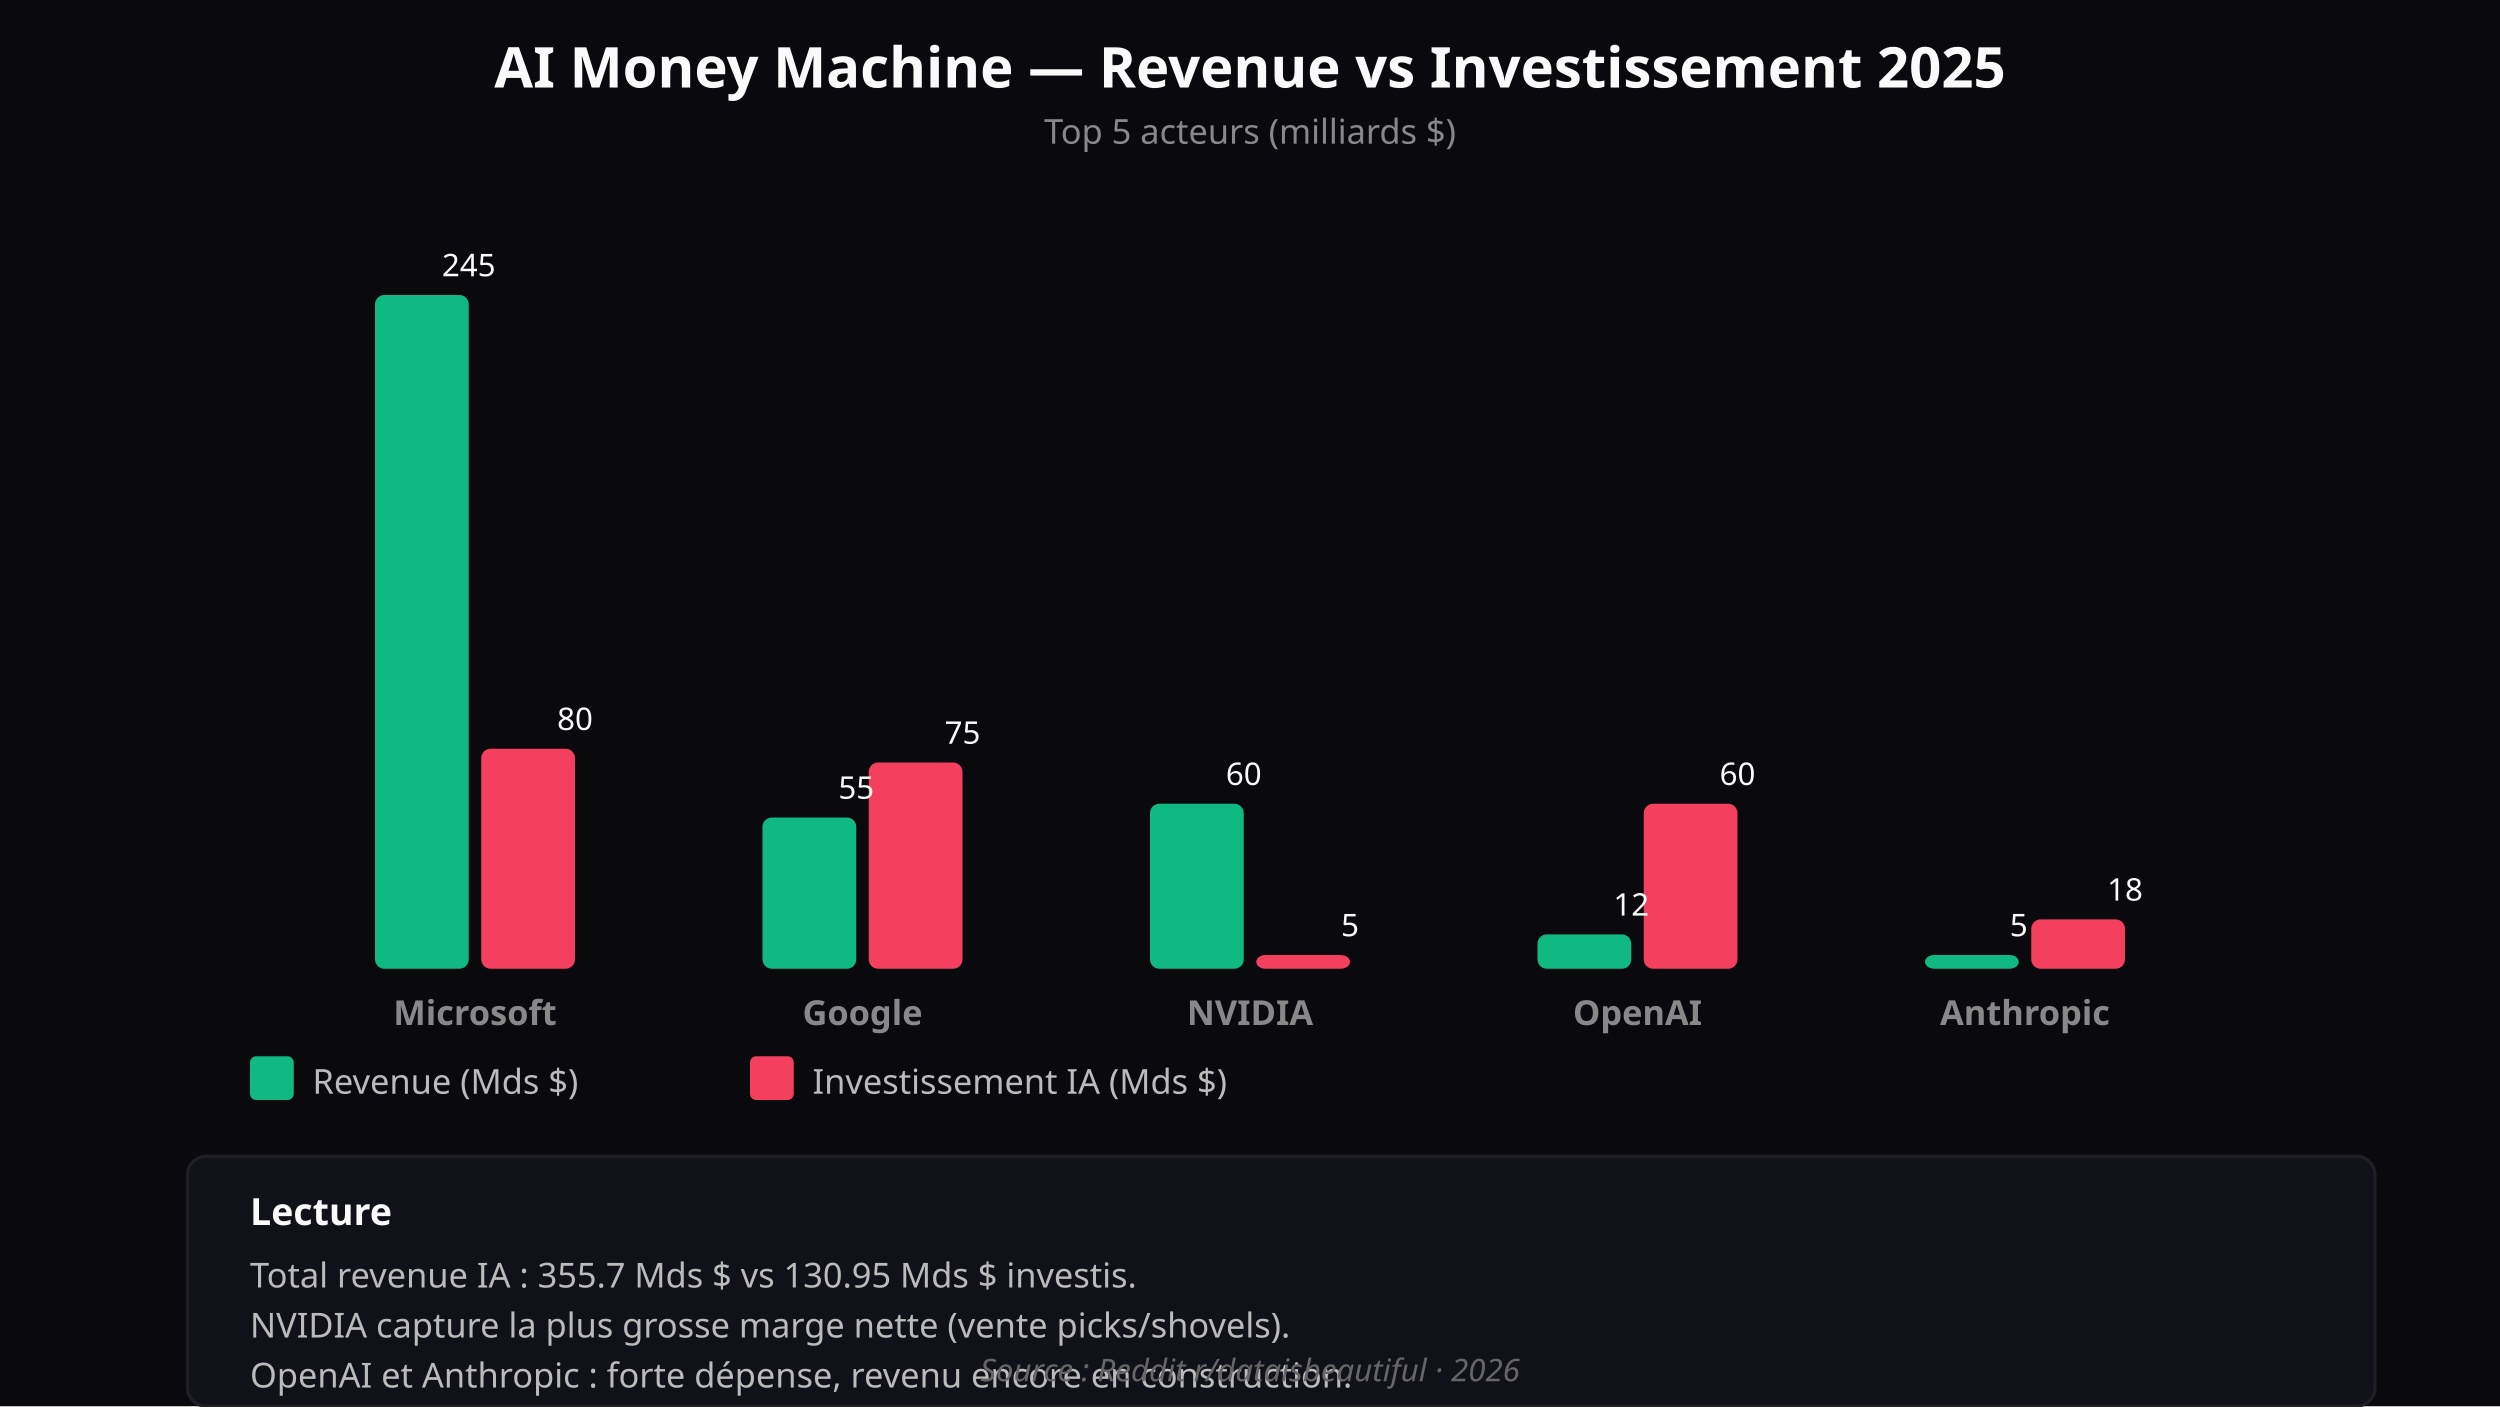
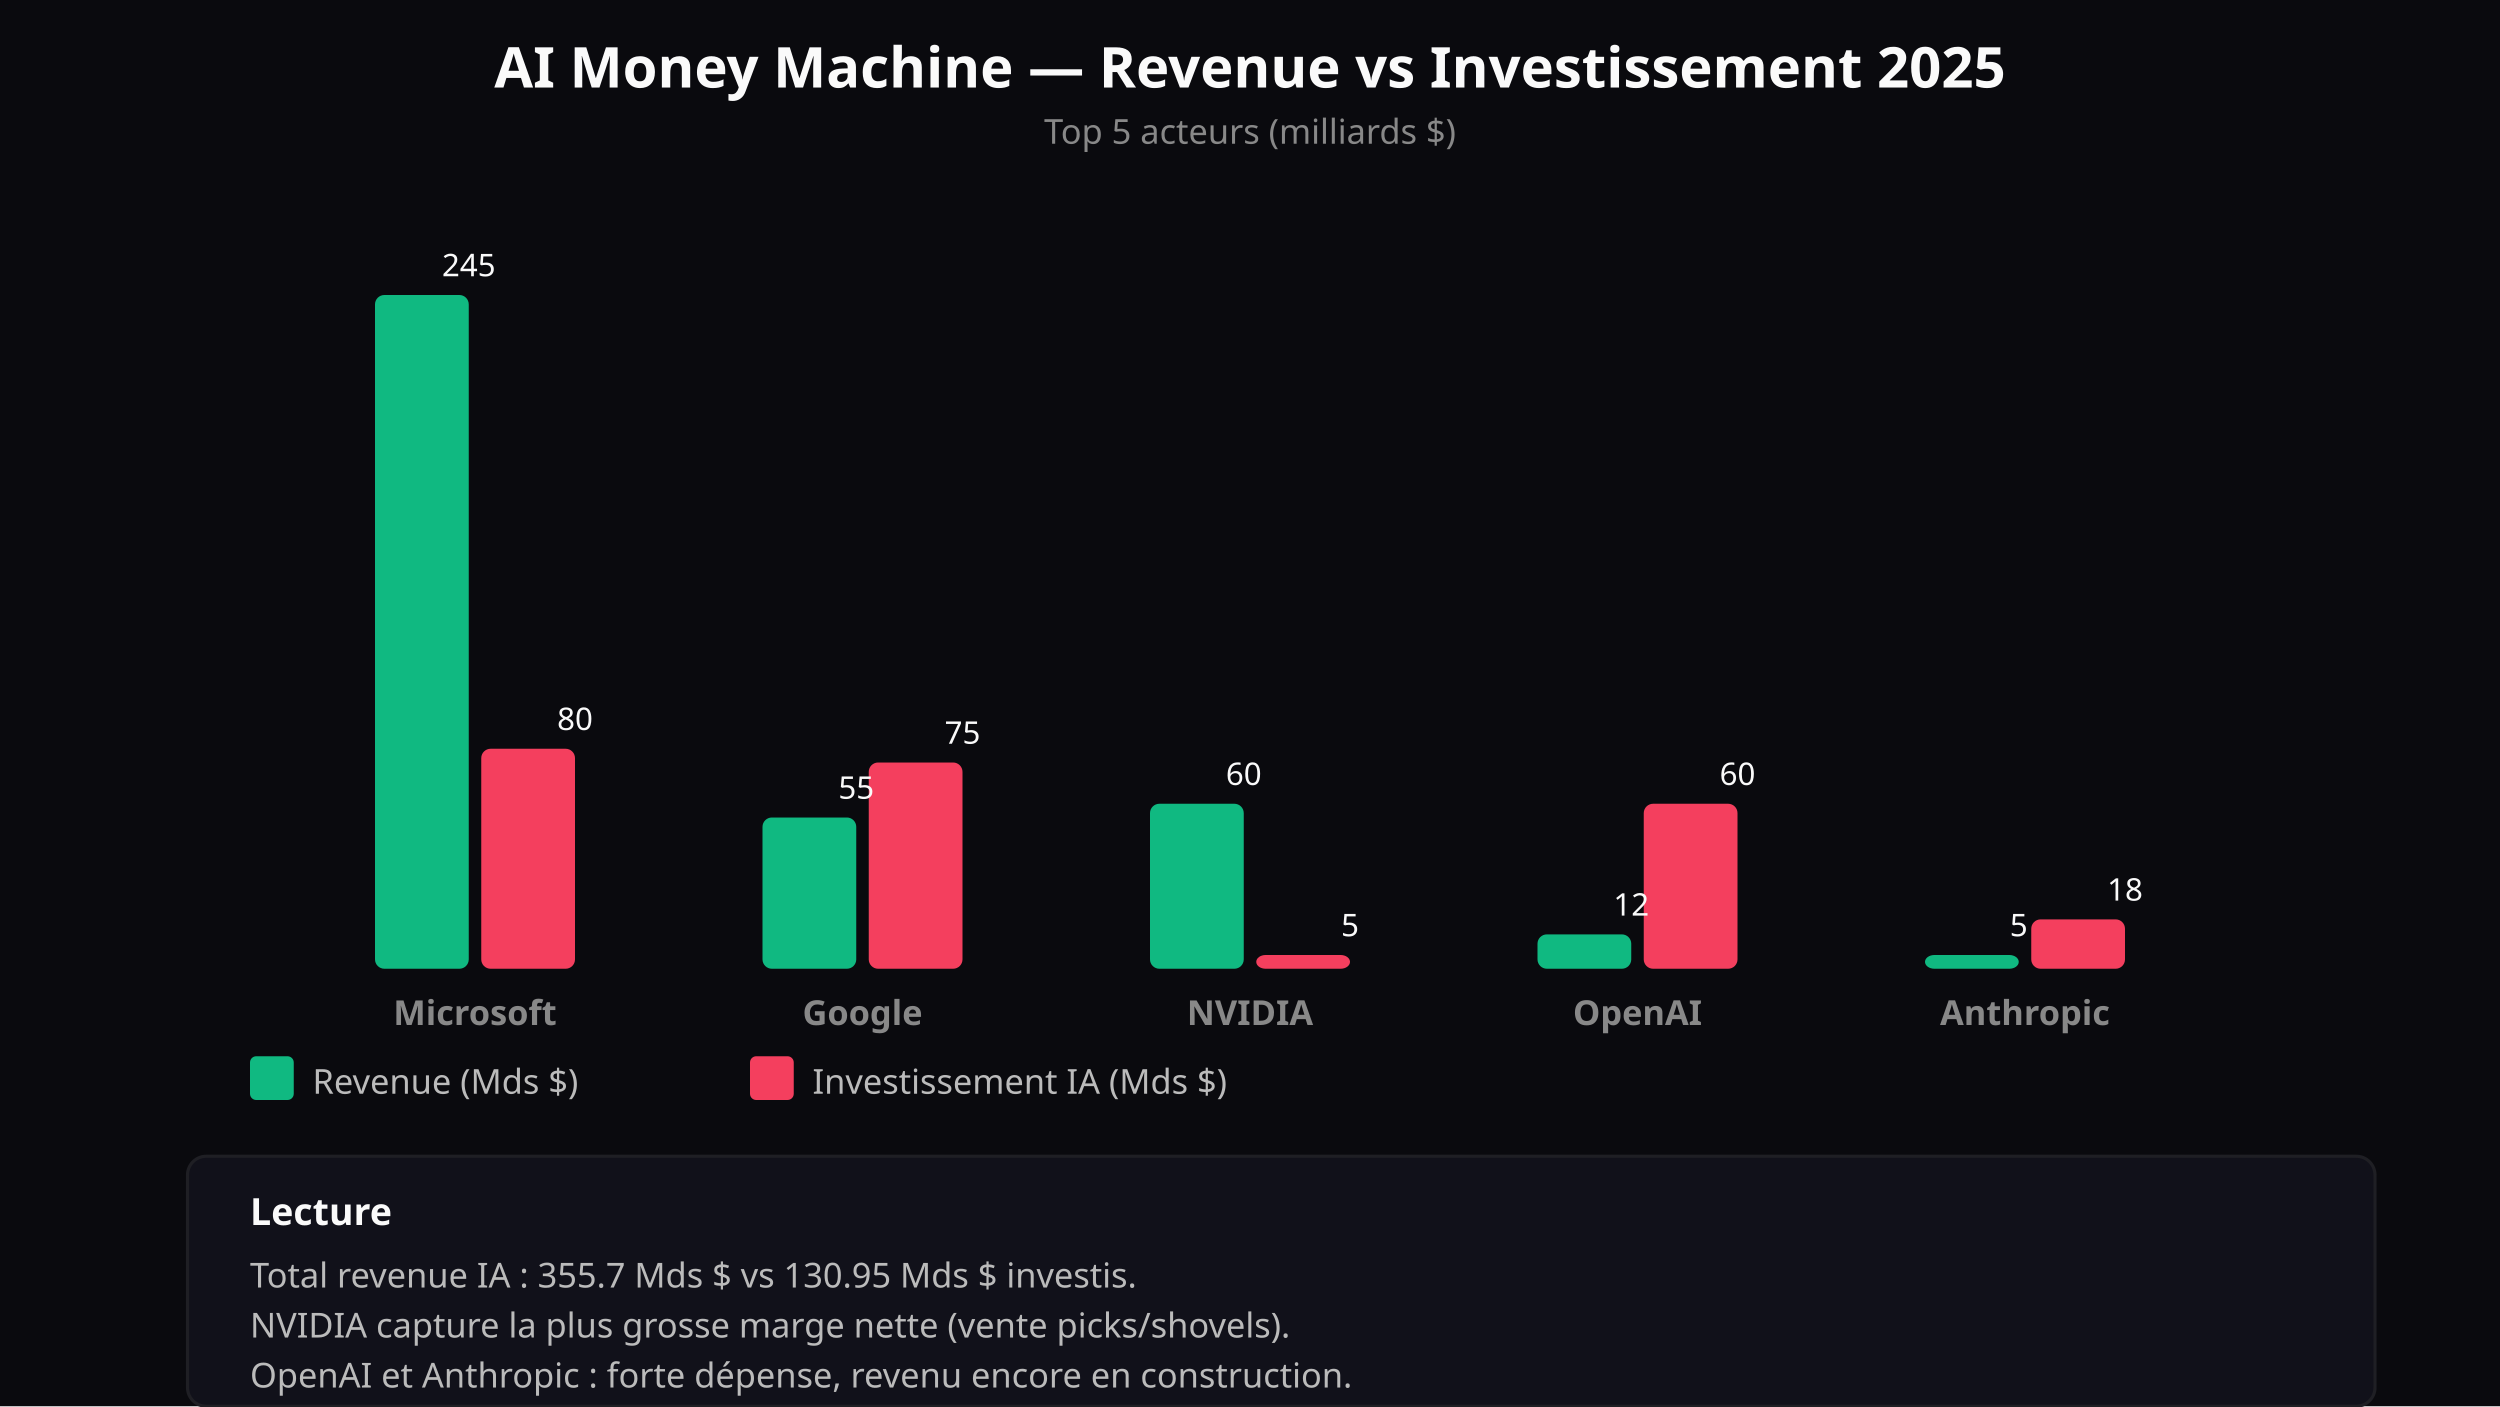
<svg xmlns="http://www.w3.org/2000/svg" viewBox="0 0 800 450" font-family="ui-sans-serif, system-ui">
  <rect width="800" height="450" fill="#0a0a0e" />
  <text x="400" y="28" text-anchor="middle" fill="#fafafa" font-size="18" font-weight="bold">AI Money Machine — Revenue vs Investissement 2025</text>
  <text x="400" y="46" text-anchor="middle" fill="#888" font-size="11">Top 5 acteurs (milliards $)</text>
  <rect x="120.0" y="94.4" width="30" height="215.6" fill="#10b981" rx="3" />
  <rect x="154.0" y="239.6" width="30" height="70.4" fill="#f43f5e" rx="3" />
  <text x="150.0" y="88.4" text-anchor="middle" fill="#fafafa" font-size="10" font-family="ui-monospace">245</text>
  <text x="184.0" y="233.6" text-anchor="middle" fill="#fafafa" font-size="10" font-family="ui-monospace">80</text>
  <text x="152.0" y="328" text-anchor="middle" fill="#888" font-size="11" font-weight="600">Microsoft</text>
  <rect x="244.0" y="261.6" width="30" height="48.4" fill="#10b981" rx="3" />
  <rect x="278.0" y="244.0" width="30" height="66.0" fill="#f43f5e" rx="3" />
  <text x="274.0" y="255.6" text-anchor="middle" fill="#fafafa" font-size="10" font-family="ui-monospace">55</text>
  <text x="308.0" y="238.0" text-anchor="middle" fill="#fafafa" font-size="10" font-family="ui-monospace">75</text>
  <text x="276.0" y="328" text-anchor="middle" fill="#888" font-size="11" font-weight="600">Google</text>
  <rect x="368.0" y="257.2" width="30" height="52.8" fill="#10b981" rx="3" />
  <rect x="402.0" y="305.6" width="30" height="4.4" fill="#f43f5e" rx="3" />
  <text x="398.0" y="251.2" text-anchor="middle" fill="#fafafa" font-size="10" font-family="ui-monospace">60</text>
  <text x="432.0" y="299.6" text-anchor="middle" fill="#fafafa" font-size="10" font-family="ui-monospace">5</text>
  <text x="400.0" y="328" text-anchor="middle" fill="#888" font-size="11" font-weight="600">NVIDIA</text>
  <rect x="492.0" y="299.0" width="30" height="11.0" fill="#10b981" rx="3" />
  <rect x="526.0" y="257.2" width="30" height="52.8" fill="#f43f5e" rx="3" />
  <text x="522.0" y="293.0" text-anchor="middle" fill="#fafafa" font-size="10" font-family="ui-monospace">12</text>
  <text x="556.0" y="251.2" text-anchor="middle" fill="#fafafa" font-size="10" font-family="ui-monospace">60</text>
  <text x="524.0" y="328" text-anchor="middle" fill="#888" font-size="11" font-weight="600">OpenAI</text>
  <rect x="616.0" y="305.6" width="30" height="4.4" fill="#10b981" rx="3" />
  <rect x="650.0" y="294.2" width="30" height="15.8" fill="#f43f5e" rx="3" />
  <text x="646.0" y="299.6" text-anchor="middle" fill="#fafafa" font-size="10" font-family="ui-monospace">5</text>
  <text x="680.0" y="288.2" text-anchor="middle" fill="#fafafa" font-size="10" font-family="ui-monospace">18</text>
  <text x="648.0" y="328" text-anchor="middle" fill="#888" font-size="11" font-weight="600">Anthropic</text>
  <rect x="80" y="338" width="14" height="14" fill="#10b981" rx="2" />
  <text x="100" y="350" fill="#bbb" font-size="11">Revenue (Mds $)</text>
  <rect x="240" y="338" width="14" height="14" fill="#f43f5e" rx="2" />
  <text x="260" y="350" fill="#bbb" font-size="11">Investissement IA (Mds $)</text>
  <g transform="translate(0,370)">
    <rect x="60" y="0" width="700" height="80" fill="#11111a" rx="6" stroke="#1f1f24" />
    <text x="80" y="22" fill="#fafafa" font-size="12" font-weight="600">Lecture</text>
    <text x="80" y="42" fill="#bbb" font-size="11">Total revenue IA : 355.7 Mds $ vs 130.95 Mds $ investis.</text>
    <text x="80" y="58" fill="#bbb" font-size="11">NVIDIA capture la plus grosse marge nette (vente picks/shovels).</text>
    <text x="80" y="74" fill="#bbb" font-size="11">OpenAI et Anthropic : forte dépense, revenu encore en construction.</text>
  </g>
-   <text x="400" y="442" text-anchor="middle" fill="#666" font-size="10" font-style="italic">Source : Reddit r/dataisbeautiful · 2026</text>
</svg>
